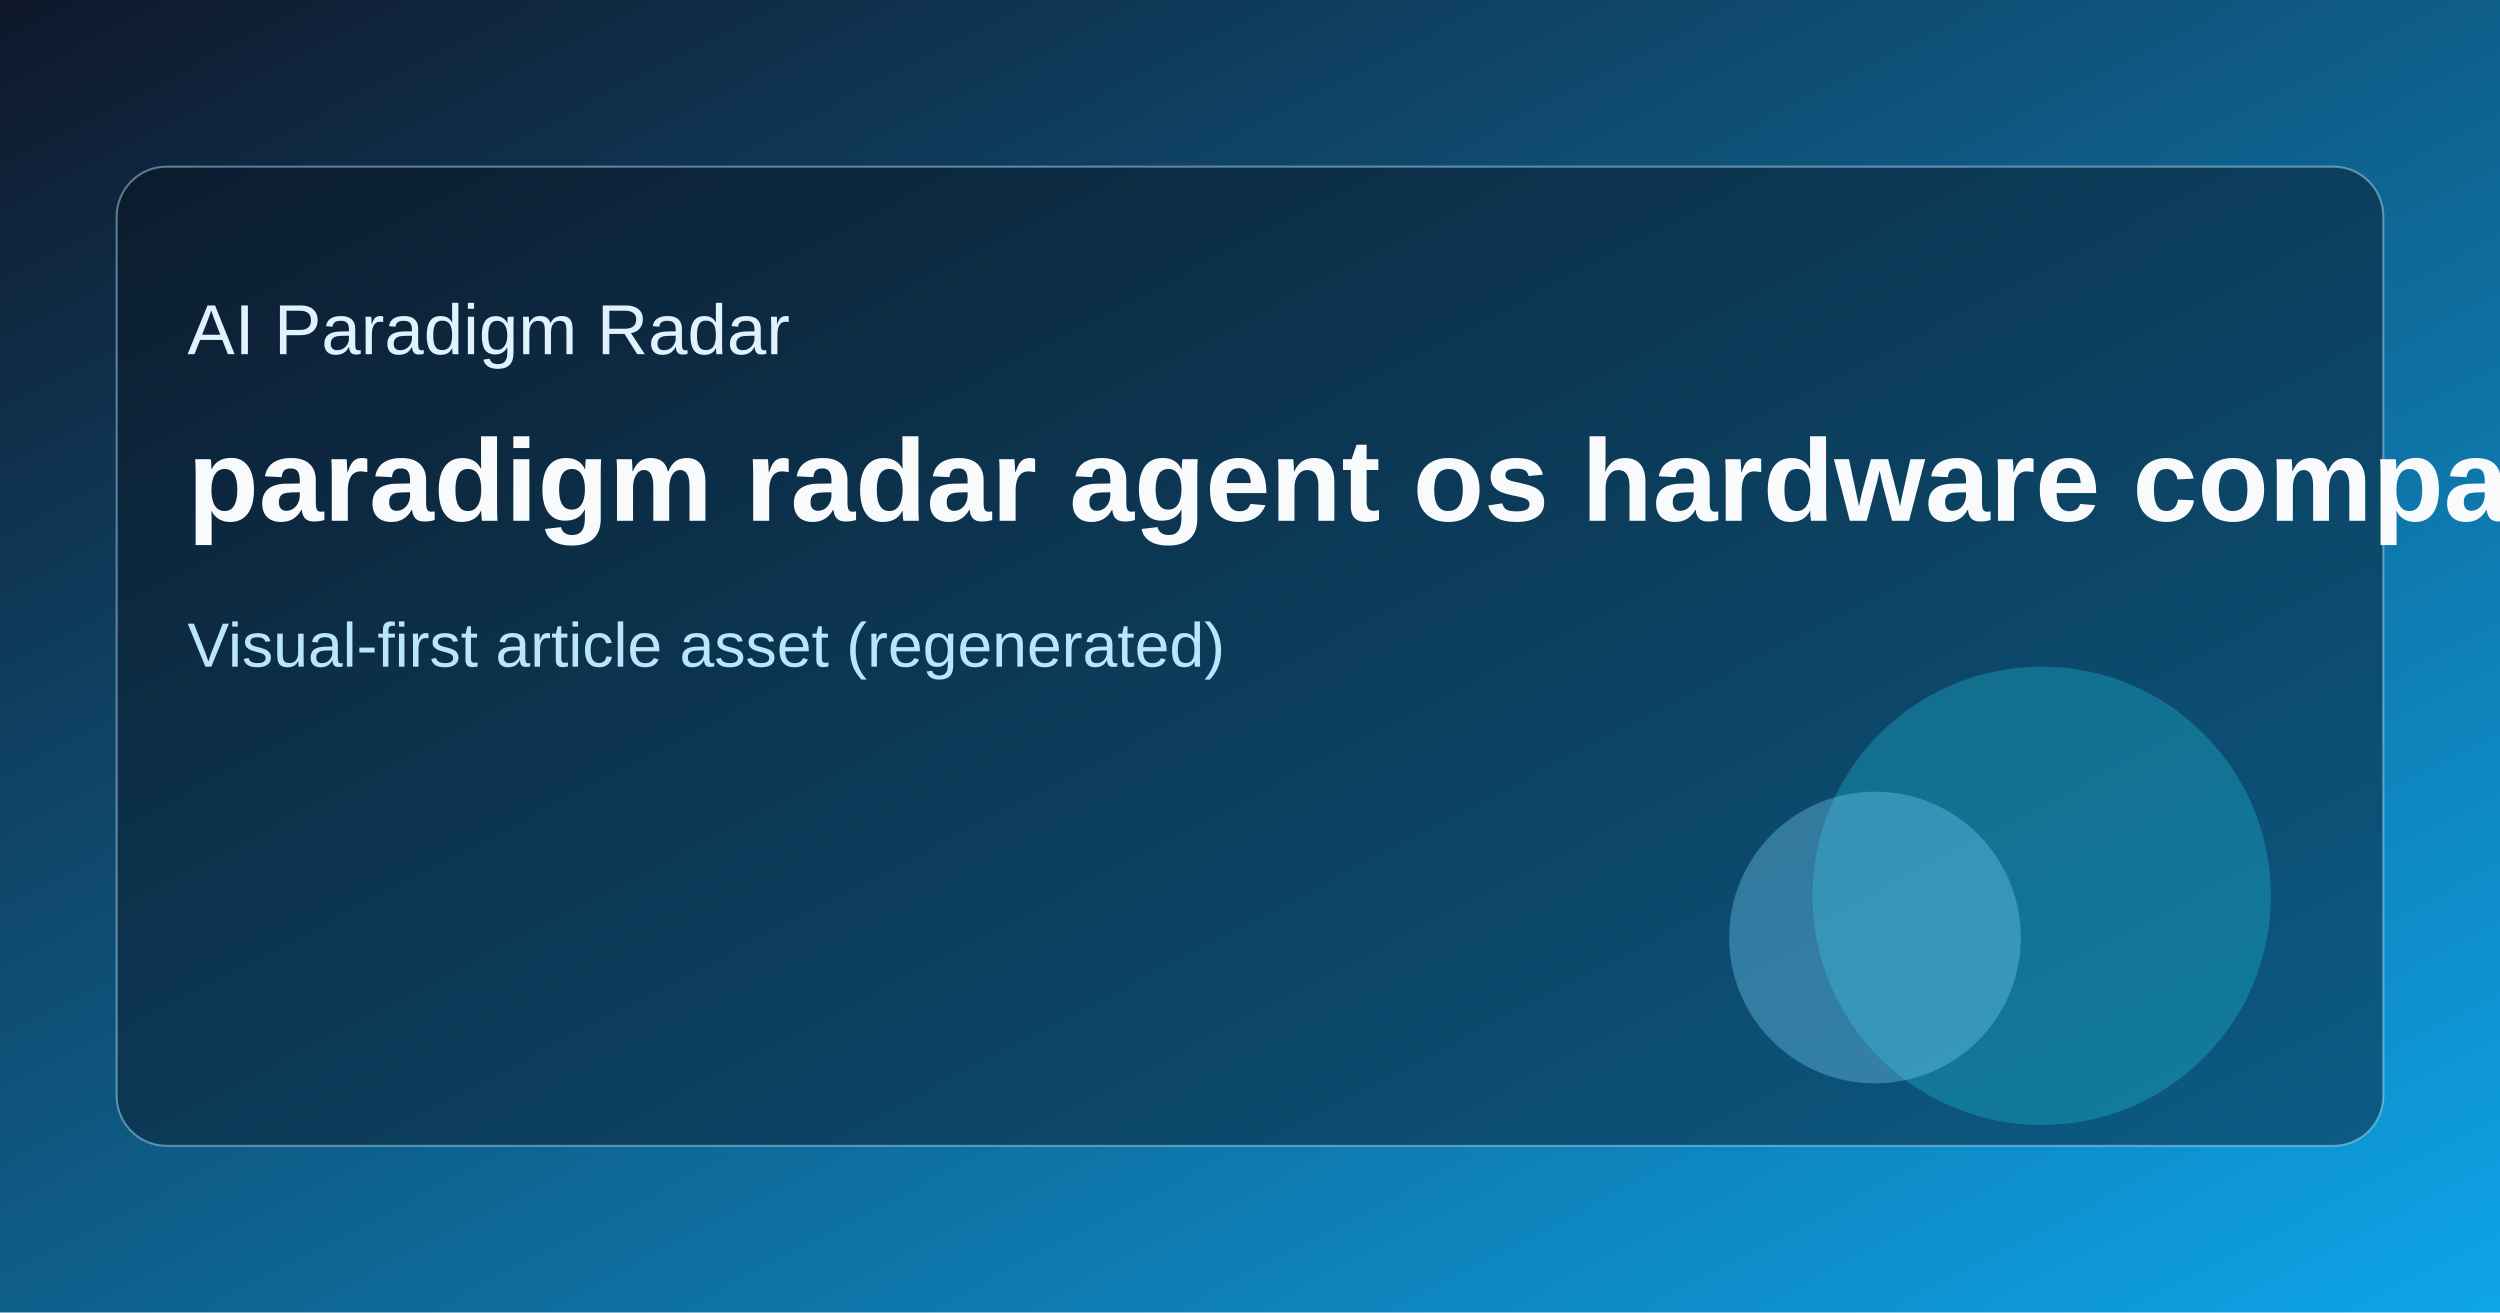
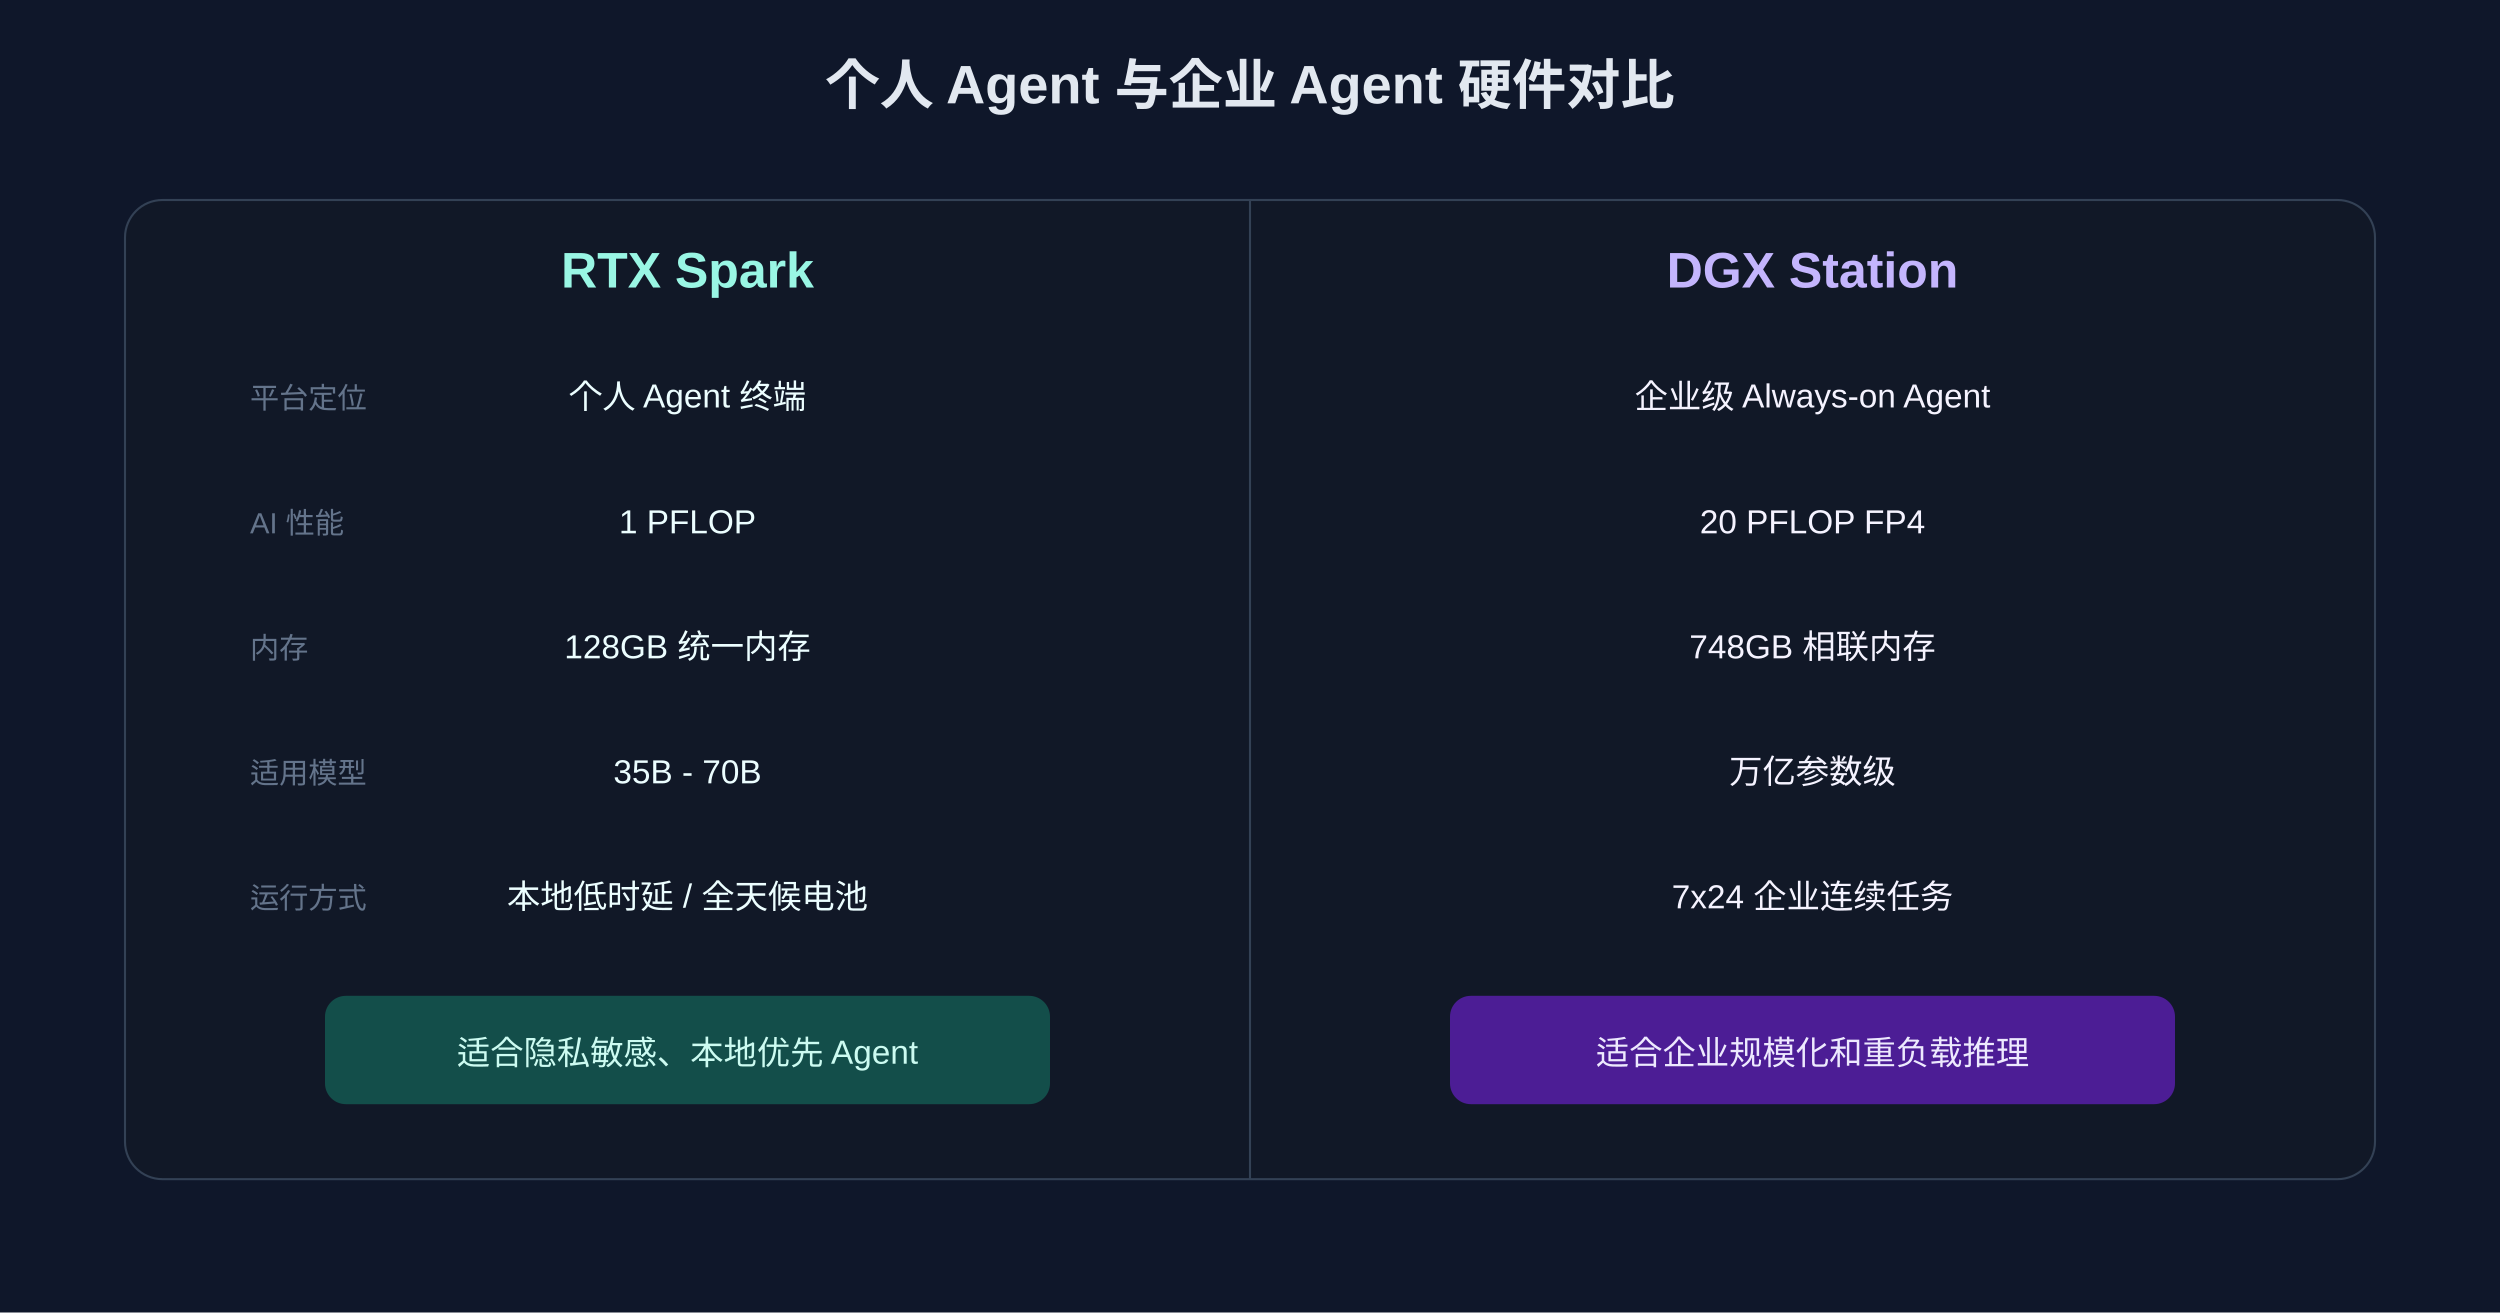
<svg xmlns="http://www.w3.org/2000/svg" width="1200" height="630" viewBox="0 0 1200 630">
-   <defs>
-     <linearGradient id="g" x1="0" y1="0" x2="1" y2="1">
-       <stop offset="0%" stop-color="#0f172a" />
-       <stop offset="100%" stop-color="#0ea5e9" />
-     </linearGradient>
-   </defs>
-   <rect width="1200" height="630" fill="url(#g)" />
-   <rect x="56" y="80" width="1088" height="470" rx="24" fill="#0b1220" fill-opacity="0.45" stroke="#bae6fd" stroke-opacity="0.45" />
-   <text x="90" y="170" fill="#e0f2fe" font-size="34" font-family="Arial">AI Paradigm Radar</text>
-   <text x="90" y="250" fill="#f8fafc" font-size="56" font-family="Arial" font-weight="700">paradigm radar agent os hardware compare</text>
-   <text x="90" y="320" fill="#bae6fd" font-size="30" font-family="Arial">Visual-first article asset (regenerated)</text>
-   <circle cx="980" cy="430" r="110" fill="#22d3ee" fill-opacity="0.28" />
-   <circle cx="900" cy="450" r="70" fill="#7dd3fc" fill-opacity="0.35" />
+   <rect width="1200" height="630" fill="#0f172a" />
+   <text x="600" y="50" fill="#e2e8f0" font-size="26" font-family="Arial" font-weight="700" text-anchor="middle">个人 Agent 与企业 Agent 硬件对比</text>
+   <rect x="60" y="96" width="1080" height="470" rx="18" fill="#111827" stroke="#334155" />
+   <line x1="600" y1="96" x2="600" y2="566" stroke="#334155" />
+   <text x="330" y="138" fill="#99f6e4" font-size="24" font-family="Arial" font-weight="700" text-anchor="middle">RTX Spark</text>
+   <text x="870" y="138" fill="#c4b5fd" font-size="24" font-family="Arial" font-weight="700" text-anchor="middle">DGX Station</text>
+   <text x="120" y="196" fill="#64748b" font-size="14" font-family="Arial">平台定位</text>
+   <text x="330" y="196" fill="#ecfeff" font-size="16" font-family="Arial" text-anchor="middle">个人 Agent 终端</text>
+   <text x="870" y="196" fill="#f5f3ff" font-size="16" font-family="Arial" text-anchor="middle">企业级 Always-on Agent</text>
+   <text x="120" y="256" fill="#64748b" font-size="14" font-family="Arial">AI 性能</text>
+   <text x="330" y="256" fill="#ecfeff" font-size="16" font-family="Arial" text-anchor="middle">1 PFLOP</text>
+   <text x="870" y="256" fill="#f5f3ff" font-size="16" font-family="Arial" text-anchor="middle">20 PFLOP FP4</text>
+   <text x="120" y="316" fill="#64748b" font-size="14" font-family="Arial">内存</text>
+   <text x="330" y="316" fill="#ecfeff" font-size="16" font-family="Arial" text-anchor="middle">128GB 统一内存</text>
+   <text x="870" y="316" fill="#f5f3ff" font-size="16" font-family="Arial" text-anchor="middle">748GB 相联内存</text>
+   <text x="120" y="376" fill="#64748b" font-size="14" font-family="Arial">适用模型</text>
+   <text x="330" y="376" fill="#ecfeff" font-size="16" font-family="Arial" text-anchor="middle">35B - 70B</text>
+   <text x="870" y="376" fill="#f5f3ff" font-size="16" font-family="Arial" text-anchor="middle">万亿参数级</text>
+   <text x="120" y="436" fill="#64748b" font-size="14" font-family="Arial">运行方式</text>
+   <text x="330" y="436" fill="#ecfeff" font-size="16" font-family="Arial" text-anchor="middle">本地低时延 / 全天候电池</text>
+   <text x="870" y="436" fill="#f5f3ff" font-size="16" font-family="Arial" text-anchor="middle">7x24 企业连续任务</text>
+   <rect x="156" y="478" width="348" height="52" rx="10" fill="#134e4a" />
+   <text x="330" y="511" fill="#ccfbf1" font-size="16" font-family="Arial" text-anchor="middle">适合隐私敏感、本地优先 Agent</text>
+   <rect x="696" y="478" width="348" height="52" rx="10" fill="#4c1d95" />
+   <text x="870" y="511" fill="#ede9fe" font-size="16" font-family="Arial" text-anchor="middle">适合企业规模化和重负载推理</text>
</svg>
